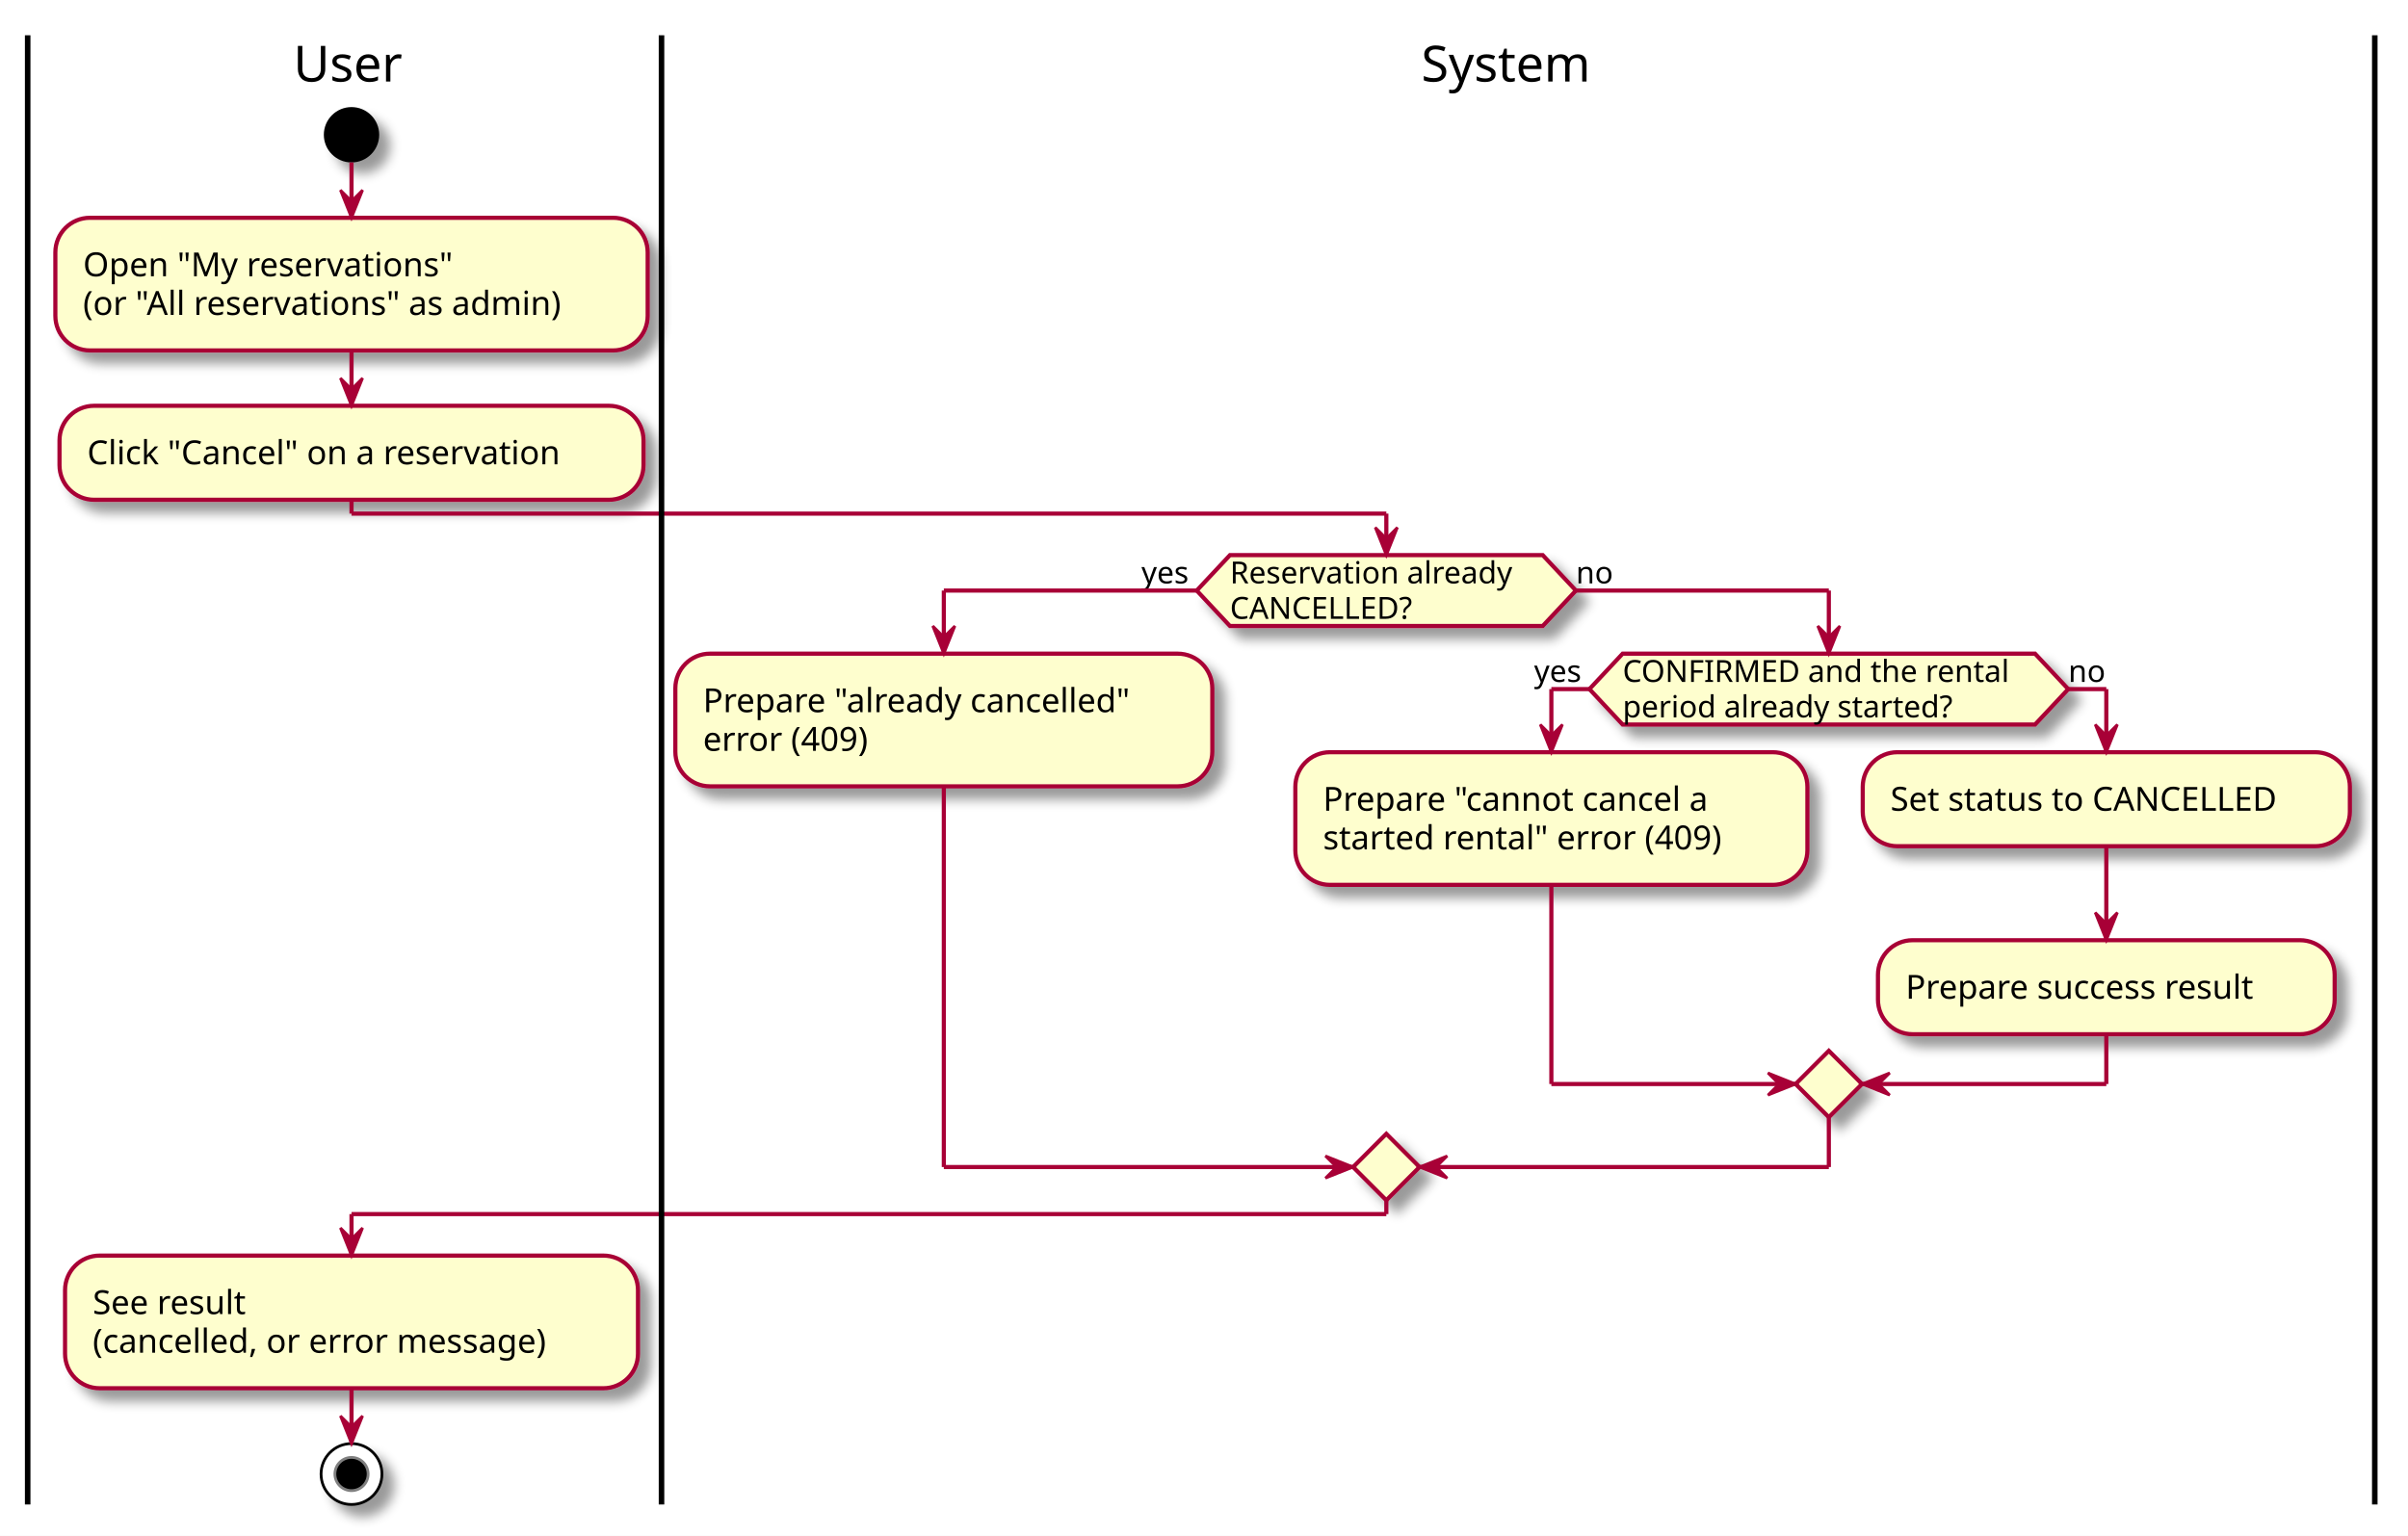
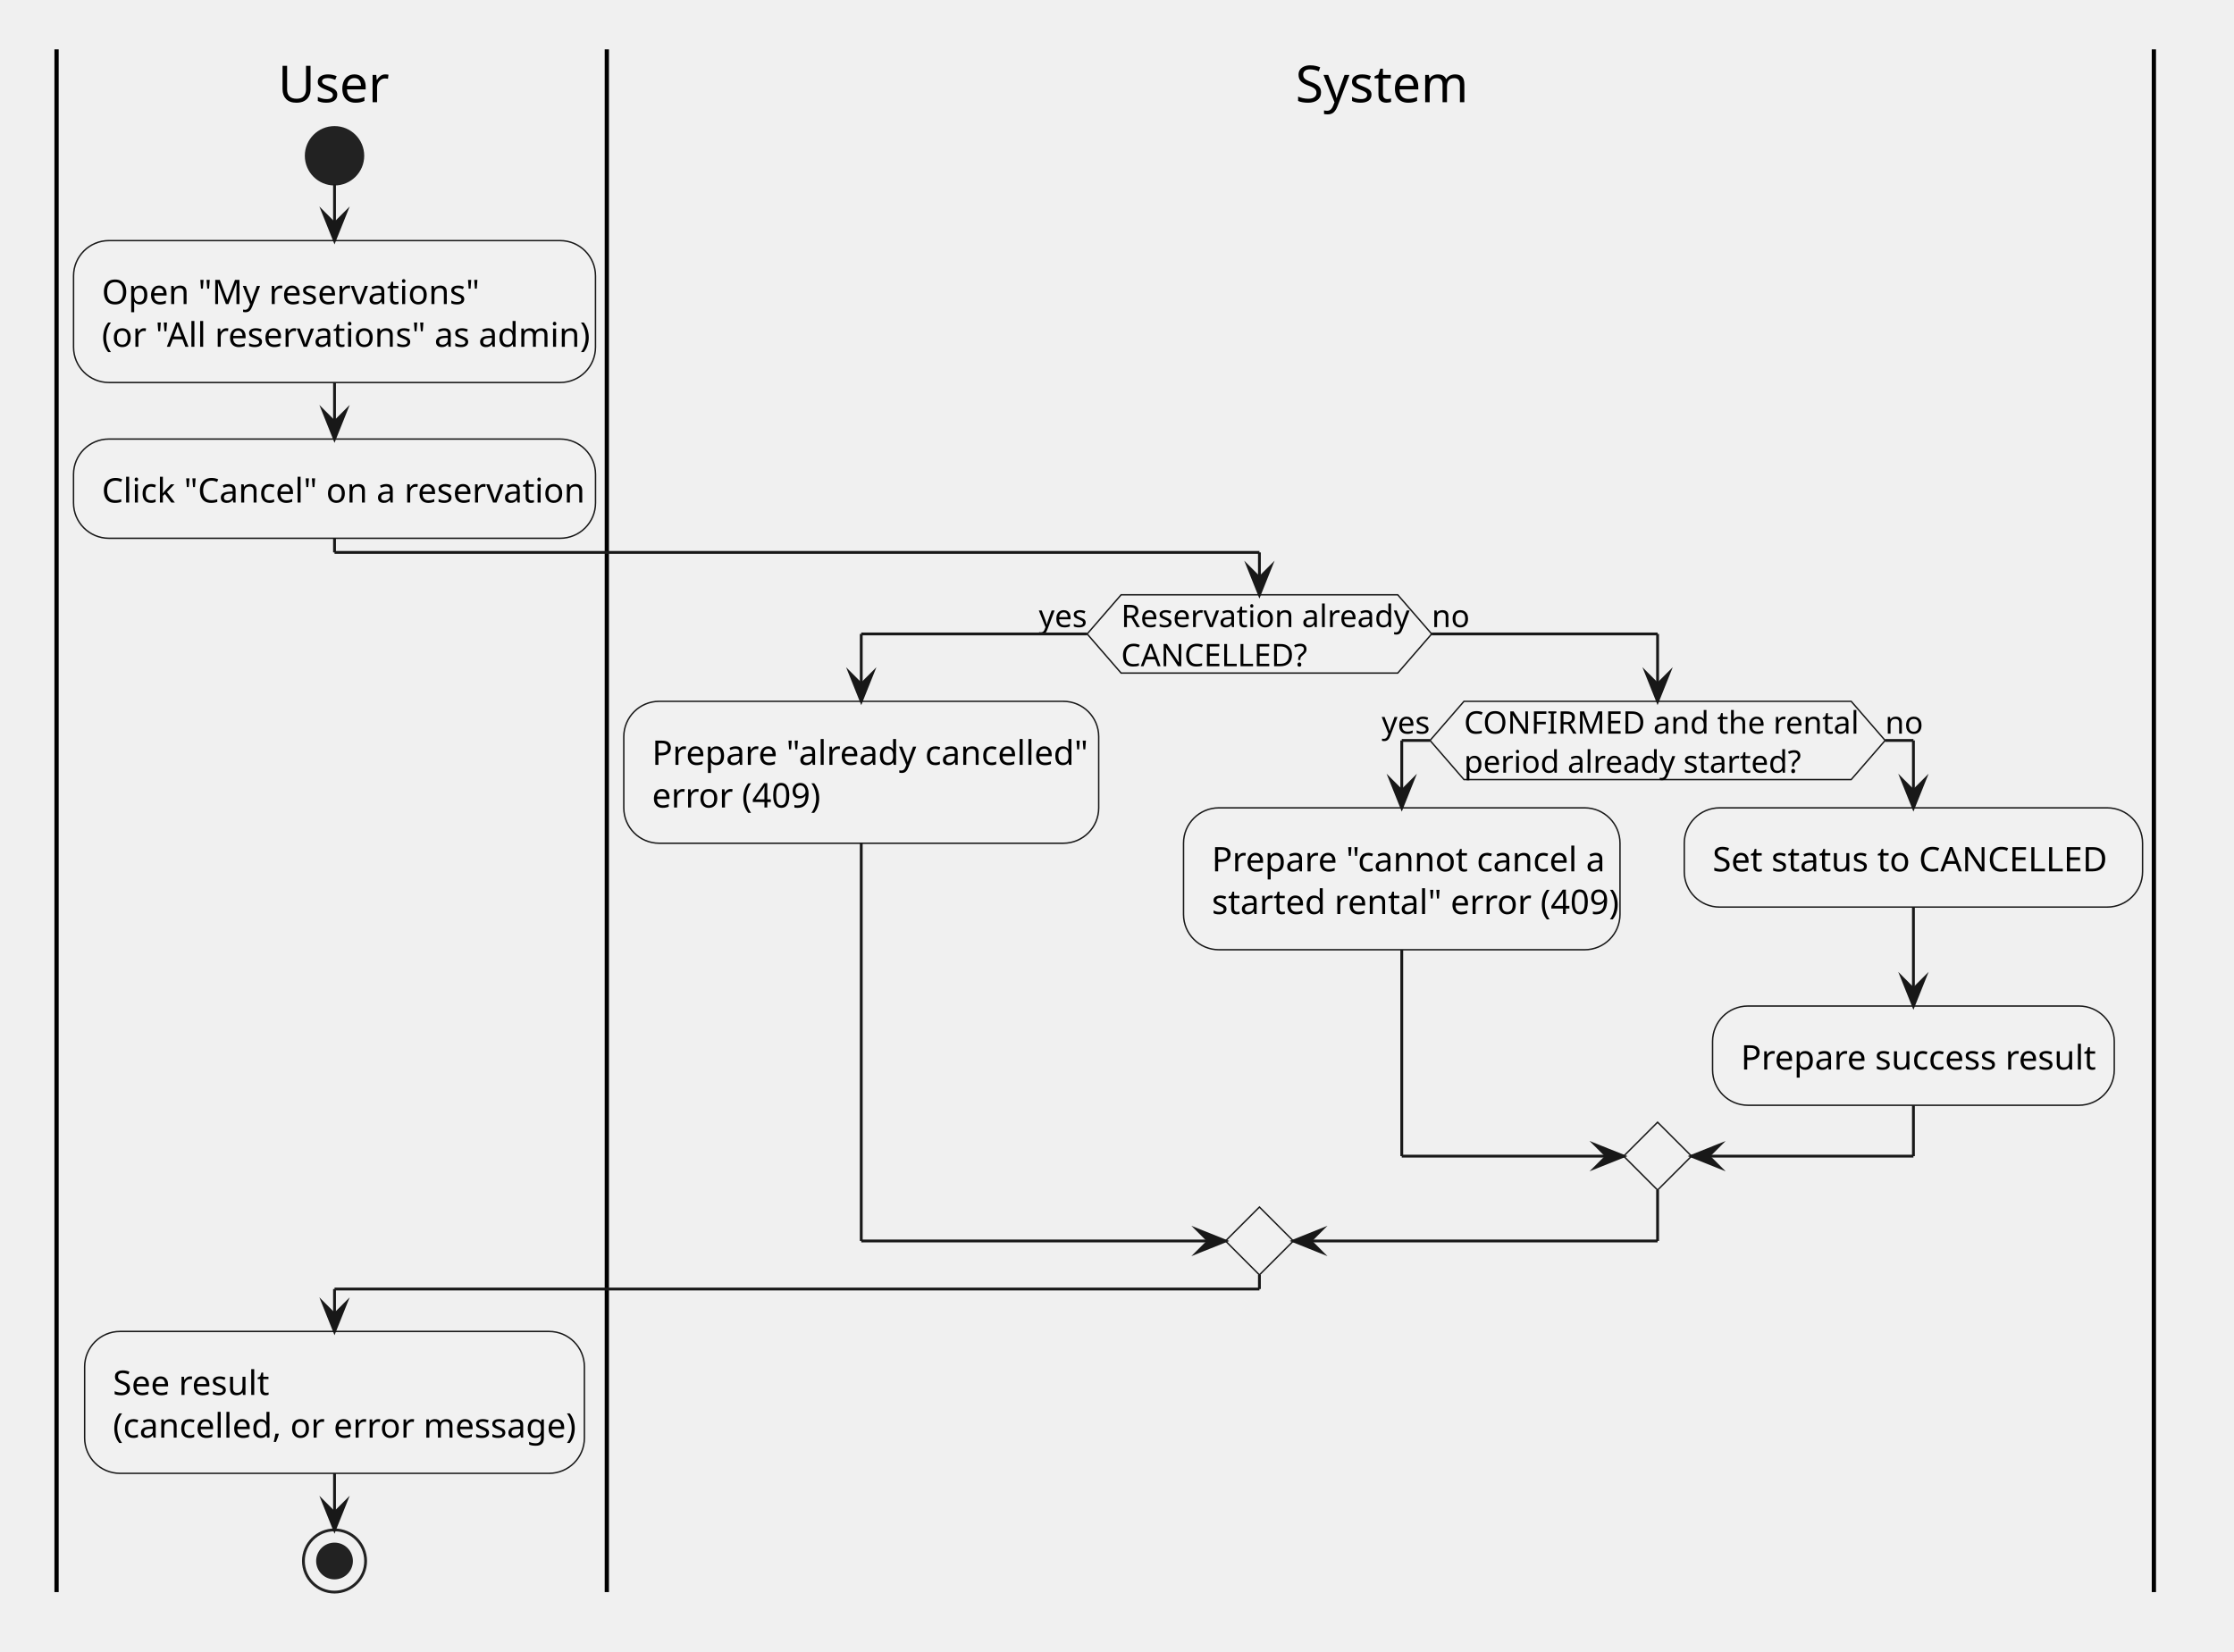
- <svg xmlns="http://www.w3.org/2000/svg" contentScriptType="application/ecmascript" contentStyleType="text/css" height="555px" preserveAspectRatio="none" style="width:870px;height:555px;" version="1.1" viewBox="0 0 870 555" width="870px" zoomAndPan="magnify">
-   <rect width="100%" height="100%" fill="white" />
-   <defs>
-     <filter height="300%" id="f1mweg21mnz1ii" width="300%" x="-1" y="-1">
-       <feGaussianBlur result="blurOut" stdDeviation="2.0" />
-       <feColorMatrix in="blurOut" result="blurOut2" type="matrix" values="0 0 0 0 0 0 0 0 0 0 0 0 0 0 0 0 0 0 .4 0" />
-       <feOffset dx="4.0" dy="4.0" in="blurOut2" result="blurOut3" />
-       <feBlend in="SourceGraphic" in2="blurOut3" mode="normal" />
-     </filter>
-   </defs>
-   <g>
-     <ellipse cx="127" cy="48.698" fill="#000000" filter="url(#f1mweg21mnz1ii)" rx="10" ry="10" style="stroke: none; stroke-width: 1.0;" />
-     <rect fill="#FEFECE" filter="url(#f1mweg21mnz1ii)" height="47.938" rx="12.5" ry="12.5" style="stroke: #A80036; stroke-width: 1.5;" width="214" x="20" y="78.698" />
-     <text fill="#000000" font-family="sans-serif" font-size="12" lengthAdjust="spacingAndGlyphs" textLength="145" x="30" y="99.837">Open "My reservations"</text>
-     <text fill="#000000" font-family="sans-serif" font-size="12" lengthAdjust="spacingAndGlyphs" textLength="194" x="30" y="113.806">(or "All reservations" as admin)</text>
-     <rect fill="#FEFECE" filter="url(#f1mweg21mnz1ii)" height="33.969" rx="12.5" ry="12.5" style="stroke: #A80036; stroke-width: 1.5;" width="211" x="21.5" y="146.636" />
-     <text fill="#000000" font-family="sans-serif" font-size="12" lengthAdjust="spacingAndGlyphs" textLength="191" x="31.5" y="167.774">Click "Cancel" on a reservation</text>
-     <rect fill="#FEFECE" filter="url(#f1mweg21mnz1ii)" height="47.938" rx="12.5" ry="12.5" style="stroke: #A80036; stroke-width: 1.5;" width="207" x="23.5" y="453.729" />
-     <text fill="#000000" font-family="sans-serif" font-size="12" lengthAdjust="spacingAndGlyphs" textLength="64" x="33.5" y="474.868">See result</text>
-     <text fill="#000000" font-family="sans-serif" font-size="12" lengthAdjust="spacingAndGlyphs" textLength="187" x="33.5" y="488.837">(cancelled, or error message)</text>
-     <ellipse cx="127" cy="532.667" fill="#FFFFFF" filter="url(#f1mweg21mnz1ii)" rx="11" ry="11" style="stroke: #000000; stroke-width: 1.0;" />
-     <ellipse cx="127" cy="532.667" fill="#000000" rx="6" ry="6" style="stroke: #7F7F7F; stroke-width: 1.0;" />
-     <polygon fill="#FEFECE" filter="url(#f1mweg21mnz1ii)" points="444.375,200.605,557.375,200.605,569.375,213.409,557.375,226.214,444.375,226.214,432.375,213.409,444.375,200.605" style="stroke: #A80036; stroke-width: 1.5;" />
-     <text fill="#000000" font-family="sans-serif" font-size="11" lengthAdjust="spacingAndGlyphs" textLength="113" x="444.375" y="210.815">Reservation already</text>
-     <text fill="#000000" font-family="sans-serif" font-size="11" lengthAdjust="spacingAndGlyphs" textLength="71" x="444.375" y="223.62">CANCELLED?</text>
-     <text fill="#000000" font-family="sans-serif" font-size="11" lengthAdjust="spacingAndGlyphs" textLength="20" x="412.375" y="210.815">yes</text>
-     <text fill="#000000" font-family="sans-serif" font-size="11" lengthAdjust="spacingAndGlyphs" textLength="14" x="569.375" y="210.815">no</text>
-     <rect fill="#FEFECE" filter="url(#f1mweg21mnz1ii)" height="47.938" rx="12.5" ry="12.5" style="stroke: #A80036; stroke-width: 1.5;" width="194" x="244" y="236.214" />
-     <text fill="#000000" font-family="sans-serif" font-size="12" lengthAdjust="spacingAndGlyphs" textLength="174" x="254" y="257.353">Prepare "already cancelled"</text>
-     <text fill="#000000" font-family="sans-serif" font-size="12" lengthAdjust="spacingAndGlyphs" textLength="69" x="254" y="271.321">error (409)</text>
-     <polygon fill="#FEFECE" filter="url(#f1mweg21mnz1ii)" points="586.25,236.214,735.25,236.214,747.25,249.019,735.25,261.823,586.25,261.823,574.25,249.019,586.25,236.214" style="stroke: #A80036; stroke-width: 1.5;" />
-     <text fill="#000000" font-family="sans-serif" font-size="11" lengthAdjust="spacingAndGlyphs" textLength="149" x="586.25" y="246.424">CONFIRMED and the rental</text>
-     <text fill="#000000" font-family="sans-serif" font-size="11" lengthAdjust="spacingAndGlyphs" textLength="133" x="586.25" y="259.229">period already started?</text>
-     <text fill="#000000" font-family="sans-serif" font-size="11" lengthAdjust="spacingAndGlyphs" textLength="20" x="554.25" y="246.424">yes</text>
-     <text fill="#000000" font-family="sans-serif" font-size="11" lengthAdjust="spacingAndGlyphs" textLength="14" x="747.25" y="246.424">no</text>
-     <rect fill="#FEFECE" filter="url(#f1mweg21mnz1ii)" height="47.938" rx="12.5" ry="12.5" style="stroke: #A80036; stroke-width: 1.5;" width="185" x="468" y="271.823" />
-     <text fill="#000000" font-family="sans-serif" font-size="12" lengthAdjust="spacingAndGlyphs" textLength="160" x="478" y="292.962">Prepare "cannot cancel a</text>
-     <text fill="#000000" font-family="sans-serif" font-size="12" lengthAdjust="spacingAndGlyphs" textLength="165" x="478" y="306.931">started rental" error (409)</text>
-     <rect fill="#FEFECE" filter="url(#f1mweg21mnz1ii)" height="33.969" rx="12.5" ry="12.5" style="stroke: #A80036; stroke-width: 1.5;" width="176" x="673" y="271.823" />
-     <text fill="#000000" font-family="sans-serif" font-size="12" lengthAdjust="spacingAndGlyphs" textLength="156" x="683" y="292.962">Set status to CANCELLED</text>
-     <rect fill="#FEFECE" filter="url(#f1mweg21mnz1ii)" height="33.969" rx="12.5" ry="12.5" style="stroke: #A80036; stroke-width: 1.5;" width="165" x="678.5" y="339.761" />
-     <text fill="#000000" font-family="sans-serif" font-size="12" lengthAdjust="spacingAndGlyphs" textLength="145" x="688.5" y="360.899">Prepare success result</text>
-     <polygon fill="#FEFECE" filter="url(#f1mweg21mnz1ii)" points="660.75,379.729,672.75,391.729,660.75,403.729,648.75,391.729,660.75,379.729" style="stroke: #A80036; stroke-width: 1.5;" />
-     <polygon fill="#FEFECE" filter="url(#f1mweg21mnz1ii)" points="500.875,409.729,512.875,421.729,500.875,433.729,488.875,421.729,500.875,409.729" style="stroke: #A80036; stroke-width: 1.5;" />
-     <line style="stroke: #A80036; stroke-width: 1.5;" x1="127" x2="127" y1="58.698" y2="78.698" />
-     <polygon fill="#A80036" points="123,68.698,127,78.698,131,68.698,127,72.698" style="stroke: #A80036; stroke-width: 1.0;" />
-     <line style="stroke: #A80036; stroke-width: 1.5;" x1="127" x2="127" y1="126.636" y2="146.636" />
-     <polygon fill="#A80036" points="123,136.636,127,146.636,131,136.636,127,140.636" style="stroke: #A80036; stroke-width: 1.0;" />
-     <line style="stroke: #A80036; stroke-width: 1.5;" x1="127" x2="127" y1="501.667" y2="521.667" />
-     <polygon fill="#A80036" points="123,511.667,127,521.667,131,511.667,127,515.667" style="stroke: #A80036; stroke-width: 1.0;" />
-     <line style="stroke: #A80036; stroke-width: 1.5;" x1="761" x2="761" y1="305.792" y2="339.761" />
-     <polygon fill="#A80036" points="757,329.761,761,339.761,765,329.761,761,333.761" style="stroke: #A80036; stroke-width: 1.0;" />
-     <line style="stroke: #A80036; stroke-width: 1.5;" x1="574.25" x2="560.5" y1="249.019" y2="249.019" />
-     <line style="stroke: #A80036; stroke-width: 1.5;" x1="560.5" x2="560.5" y1="249.019" y2="271.823" />
-     <polygon fill="#A80036" points="556.5,261.823,560.5,271.823,564.5,261.823,560.5,265.823" style="stroke: #A80036; stroke-width: 1.0;" />
-     <line style="stroke: #A80036; stroke-width: 1.5;" x1="747.25" x2="761" y1="249.019" y2="249.019" />
-     <line style="stroke: #A80036; stroke-width: 1.5;" x1="761" x2="761" y1="249.019" y2="271.823" />
-     <polygon fill="#A80036" points="757,261.823,761,271.823,765,261.823,761,265.823" style="stroke: #A80036; stroke-width: 1.0;" />
-     <line style="stroke: #A80036; stroke-width: 1.5;" x1="560.5" x2="560.5" y1="319.761" y2="391.729" />
-     <line style="stroke: #A80036; stroke-width: 1.5;" x1="560.5" x2="648.75" y1="391.729" y2="391.729" />
-     <polygon fill="#A80036" points="638.75,387.729,648.75,391.729,638.75,395.729,642.75,391.729" style="stroke: #A80036; stroke-width: 1.0;" />
-     <line style="stroke: #A80036; stroke-width: 1.5;" x1="761" x2="761" y1="373.729" y2="391.729" />
-     <line style="stroke: #A80036; stroke-width: 1.5;" x1="761" x2="672.75" y1="391.729" y2="391.729" />
-     <polygon fill="#A80036" points="682.75,387.729,672.75,391.729,682.75,395.729,678.75,391.729" style="stroke: #A80036; stroke-width: 1.0;" />
-     <line style="stroke: #A80036; stroke-width: 1.5;" x1="432.375" x2="341" y1="213.409" y2="213.409" />
-     <line style="stroke: #A80036; stroke-width: 1.5;" x1="341" x2="341" y1="213.409" y2="236.214" />
-     <polygon fill="#A80036" points="337,226.214,341,236.214,345,226.214,341,230.214" style="stroke: #A80036; stroke-width: 1.0;" />
-     <line style="stroke: #A80036; stroke-width: 1.5;" x1="569.375" x2="660.75" y1="213.409" y2="213.409" />
-     <line style="stroke: #A80036; stroke-width: 1.5;" x1="660.75" x2="660.75" y1="213.409" y2="236.214" />
-     <polygon fill="#A80036" points="656.75,226.214,660.75,236.214,664.75,226.214,660.75,230.214" style="stroke: #A80036; stroke-width: 1.0;" />
-     <line style="stroke: #A80036; stroke-width: 1.5;" x1="341" x2="341" y1="284.151" y2="421.729" />
-     <line style="stroke: #A80036; stroke-width: 1.5;" x1="341" x2="488.875" y1="421.729" y2="421.729" />
-     <polygon fill="#A80036" points="478.875,417.729,488.875,421.729,478.875,425.729,482.875,421.729" style="stroke: #A80036; stroke-width: 1.0;" />
-     <line style="stroke: #A80036; stroke-width: 1.5;" x1="660.75" x2="660.75" y1="403.729" y2="421.729" />
-     <line style="stroke: #A80036; stroke-width: 1.5;" x1="660.75" x2="512.875" y1="421.729" y2="421.729" />
-     <polygon fill="#A80036" points="522.875,417.729,512.875,421.729,522.875,425.729,518.875,421.729" style="stroke: #A80036; stroke-width: 1.0;" />
-     <line style="stroke: #A80036; stroke-width: 1.5;" x1="127" x2="127" y1="180.605" y2="185.605" />
-     <line style="stroke: #A80036; stroke-width: 1.5;" x1="127" x2="500.875" y1="185.605" y2="185.605" />
-     <line style="stroke: #A80036; stroke-width: 1.5;" x1="500.875" x2="500.875" y1="185.605" y2="200.605" />
-     <polygon fill="#A80036" points="496.875,190.605,500.875,200.605,504.875,190.605,500.875,194.605" style="stroke: #A80036; stroke-width: 1.0;" />
-     <line style="stroke: #A80036; stroke-width: 1.5;" x1="500.875" x2="500.875" y1="433.729" y2="438.729" />
-     <line style="stroke: #A80036; stroke-width: 1.5;" x1="500.875" x2="127" y1="438.729" y2="438.729" />
-     <line style="stroke: #A80036; stroke-width: 1.5;" x1="127" x2="127" y1="438.729" y2="453.729" />
-     <polygon fill="#A80036" points="123,443.729,127,453.729,131,443.729,127,447.729" style="stroke: #A80036; stroke-width: 1.0;" />
-     <text fill="#000000" font-family="sans-serif" font-size="18" lengthAdjust="spacingAndGlyphs" textLength="41" x="106" y="29.453">User</text>
-     <text fill="#000000" font-family="sans-serif" font-size="18" lengthAdjust="spacingAndGlyphs" textLength="65" x="513.5" y="29.453">System</text>
-     <line style="stroke: #000000; stroke-width: 2.0;" x1="10" x2="10" y1="12.745" y2="543.667" />
-     <line style="stroke: #000000; stroke-width: 2.0;" x1="239" x2="239" y1="12.745" y2="543.667" />
-     <line style="stroke: #000000; stroke-width: 2.0;" x1="858" x2="858" y1="12.745" y2="543.667" />
+ <svg xmlns="http://www.w3.org/2000/svg" version="1.1" data-diagram-type="ACTIVITY" style="width:790px;height:584px;background:#FFFFFF;" width="790px" height="584px" viewBox="0 0 790 584" zoomAndPan="magnify" preserveAspectRatio="none" contentStyleType="text/css">
+   <defs />
+   <g font-family="sans-serif" lengthAdjust="spacing">
+     <rect x="20" y="17.455" width="743.166" height="22.641" fill="none" style="stroke:none;" />
+     <ellipse cx="118.295" cy="55.096" rx="10" ry="10" fill="#222" style="stroke:#222;stroke-width:1;" />
+     <rect x="26.009" y="85.096" width="184.572" height="50.188" fill="#F1F1F1" style="stroke:#181818;stroke-width:0.5;" rx="12.5" ry="12.5" />
+     <text x="36.009" y="107.553" fill="#000" font-size="12" textLength="125.9">Open "My reservations"</text>
+     <text x="36.009" y="122.646" fill="#000" font-size="12" textLength="164.572">(or "All reservations" as admin)</text>
+     <rect x="26" y="155.283" width="184.59" height="35.094" fill="#F1F1F1" style="stroke:#181818;stroke-width:0.5;" rx="12.5" ry="12.5" />
+     <text x="36" y="177.74" fill="#000" font-size="12" textLength="164.59">Click "Cancel" on a reservation</text>
+     <rect x="29.932" y="470.908" width="176.727" height="50.188" fill="#F1F1F1" style="stroke:#181818;stroke-width:0.5;" rx="12.5" ry="12.5" />
+     <text x="39.932" y="493.365" fill="#000" font-size="12" textLength="54.029">See result</text>
+     <text x="39.932" y="508.459" fill="#000" font-size="12" textLength="156.727">(cancelled, or error message)</text>
+     <ellipse cx="118.295" cy="552.096" rx="11" ry="11" fill="none" style="stroke:#222;stroke-width:1;" />
+     <ellipse cx="118.295" cy="552.096" rx="6" ry="6" fill="#222" style="stroke:#222;stroke-width:1;" />
+     <line x1="20" y1="17.455" x2="20" y2="563.096" style="stroke:#000;stroke-width:1.5;" />
+     <polygon points="396.448,210.377,494.277,210.377,506.277,224.213,494.277,238.049,396.448,238.049,384.448,224.213,396.448,210.377" fill="#F1F1F1" style="stroke:#181818;stroke-width:0.5;stroke-linejoin:miter;stroke-miterlimit:10;" />
+     <text x="396.448" y="221.796" fill="#000" font-size="11" textLength="97.829">Reservation already</text>
+     <text x="396.448" y="235.632" fill="#000" font-size="11" textLength="72.139">CANCELLED?</text>
+     <text x="367.331" y="221.796" fill="#000" font-size="11" textLength="17.118">yes</text>
+     <text x="506.277" y="221.796" fill="#000" font-size="11" textLength="12.235">no</text>
+     <rect x="220.59" y="248.049" width="167.938" height="50.188" fill="#F1F1F1" style="stroke:#181818;stroke-width:0.5;" rx="12.5" ry="12.5" />
+     <text x="230.59" y="270.506" fill="#000" font-size="12" textLength="147.938">Prepare "already cancelled"</text>
+     <text x="230.59" y="285.6" fill="#000" font-size="12" textLength="56.684">error (409)</text>
+     <polygon points="517.699,248.049,654.635,248.049,666.635,261.885,654.635,275.721,517.699,275.721,505.699,261.885,517.699,248.049" fill="#F1F1F1" style="stroke:#181818;stroke-width:0.5;stroke-linejoin:miter;stroke-miterlimit:10;" />
+     <text x="517.699" y="259.468" fill="#000" font-size="11" textLength="136.936">CONFIRMED and the rental</text>
+     <text x="517.699" y="273.304" fill="#000" font-size="11" textLength="112.514">period already started?</text>
+     <text x="488.582" y="259.468" fill="#000" font-size="11" textLength="17.118">yes</text>
+     <text x="666.635" y="259.468" fill="#000" font-size="11" textLength="12.235">no</text>
+     <rect x="418.527" y="285.721" width="154.344" height="50.188" fill="#F1F1F1" style="stroke:#181818;stroke-width:0.5;" rx="12.5" ry="12.5" />
+     <text x="428.527" y="308.178" fill="#000" font-size="12" textLength="134.344">Prepare "cannot cancel a</text>
+     <text x="428.527" y="323.271" fill="#000" font-size="12" textLength="134.314">started rental" error (409)</text>
+     <rect x="595.605" y="285.721" width="162.061" height="35.094" fill="#F1F1F1" style="stroke:#181818;stroke-width:0.5;" rx="12.5" ry="12.5" />
+     <text x="605.605" y="308.178" fill="#000" font-size="12" textLength="142.061">Set status to CANCELLED</text>
+     <rect x="605.61" y="355.814" width="142.051" height="35.094" fill="#F1F1F1" style="stroke:#181818;stroke-width:0.5;" rx="12.5" ry="12.5" />
+     <text x="615.61" y="378.271" fill="#000" font-size="12" textLength="122.051">Prepare success result</text>
+     <polygon points="586.167,396.908,598.167,408.908,586.167,420.908,574.167,408.908,586.167,396.908" fill="#F1F1F1" style="stroke:#181818;stroke-width:0.5;stroke-linejoin:miter;stroke-miterlimit:10;" />
+     <polygon points="445.363,426.908,457.363,438.908,445.363,450.908,433.363,438.908,445.363,426.908" fill="#F1F1F1" style="stroke:#181818;stroke-width:0.5;stroke-linejoin:miter;stroke-miterlimit:10;" />
+     <line x1="214.59" y1="17.455" x2="214.59" y2="563.096" style="stroke:#000;stroke-width:1.5;" />
+     <line x1="761.666" y1="17.455" x2="761.666" y2="563.096" style="stroke:#000;stroke-width:1.5;" />
+     <line x1="118.295" y1="65.096" x2="118.295" y2="85.096" style="stroke:#181818;stroke-width:1;" />
+     <polygon points="114.295,75.096,118.295,85.096,122.295,75.096,118.295,79.096" fill="#181818" style="stroke:#181818;stroke-width:1;stroke-linejoin:miter;stroke-miterlimit:10;" />
+     <line x1="118.295" y1="135.283" x2="118.295" y2="155.283" style="stroke:#181818;stroke-width:1;" />
+     <polygon points="114.295,145.283,118.295,155.283,122.295,145.283,118.295,149.283" fill="#181818" style="stroke:#181818;stroke-width:1;stroke-linejoin:miter;stroke-miterlimit:10;" />
+     <line x1="118.295" y1="521.096" x2="118.295" y2="541.096" style="stroke:#181818;stroke-width:1;" />
+     <polygon points="114.295,531.096,118.295,541.096,122.295,531.096,118.295,535.096" fill="#181818" style="stroke:#181818;stroke-width:1;stroke-linejoin:miter;stroke-miterlimit:10;" />
+     <line x1="676.635" y1="320.814" x2="676.635" y2="355.814" style="stroke:#181818;stroke-width:1;" />
+     <polygon points="672.635,345.814,676.635,355.814,680.635,345.814,676.635,349.814" fill="#181818" style="stroke:#181818;stroke-width:1;stroke-linejoin:miter;stroke-miterlimit:10;" />
+     <line x1="505.699" y1="261.885" x2="495.699" y2="261.885" style="stroke:#181818;stroke-width:1;" />
+     <line x1="495.699" y1="261.885" x2="495.699" y2="285.721" style="stroke:#181818;stroke-width:1;" />
+     <polygon points="491.699,275.721,495.699,285.721,499.699,275.721,495.699,279.721" fill="#181818" style="stroke:#181818;stroke-width:1;stroke-linejoin:miter;stroke-miterlimit:10;" />
+     <line x1="666.635" y1="261.885" x2="676.635" y2="261.885" style="stroke:#181818;stroke-width:1;" />
+     <line x1="676.635" y1="261.885" x2="676.635" y2="285.721" style="stroke:#181818;stroke-width:1;" />
+     <polygon points="672.635,275.721,676.635,285.721,680.635,275.721,676.635,279.721" fill="#181818" style="stroke:#181818;stroke-width:1;stroke-linejoin:miter;stroke-miterlimit:10;" />
+     <line x1="495.699" y1="335.908" x2="495.699" y2="408.908" style="stroke:#181818;stroke-width:1;" />
+     <line x1="495.699" y1="408.908" x2="574.167" y2="408.908" style="stroke:#181818;stroke-width:1;" />
+     <polygon points="564.167,404.908,574.167,408.908,564.167,412.908,568.167,408.908" fill="#181818" style="stroke:#181818;stroke-width:1;stroke-linejoin:miter;stroke-miterlimit:10;" />
+     <line x1="676.635" y1="390.908" x2="676.635" y2="408.908" style="stroke:#181818;stroke-width:1;" />
+     <line x1="676.635" y1="408.908" x2="598.167" y2="408.908" style="stroke:#181818;stroke-width:1;" />
+     <polygon points="608.167,404.908,598.167,408.908,608.167,412.908,604.167,408.908" fill="#181818" style="stroke:#181818;stroke-width:1;stroke-linejoin:miter;stroke-miterlimit:10;" />
+     <line x1="384.448" y1="224.213" x2="304.559" y2="224.213" style="stroke:#181818;stroke-width:1;" />
+     <line x1="304.559" y1="224.213" x2="304.559" y2="248.049" style="stroke:#181818;stroke-width:1;" />
+     <polygon points="300.559,238.049,304.559,248.049,308.559,238.049,304.559,242.049" fill="#181818" style="stroke:#181818;stroke-width:1;stroke-linejoin:miter;stroke-miterlimit:10;" />
+     <line x1="506.277" y1="224.213" x2="586.167" y2="224.213" style="stroke:#181818;stroke-width:1;" />
+     <line x1="586.167" y1="224.213" x2="586.167" y2="248.049" style="stroke:#181818;stroke-width:1;" />
+     <polygon points="582.167,238.049,586.167,248.049,590.167,238.049,586.167,242.049" fill="#181818" style="stroke:#181818;stroke-width:1;stroke-linejoin:miter;stroke-miterlimit:10;" />
+     <line x1="304.559" y1="298.236" x2="304.559" y2="438.908" style="stroke:#181818;stroke-width:1;" />
+     <line x1="304.559" y1="438.908" x2="433.363" y2="438.908" style="stroke:#181818;stroke-width:1;" />
+     <polygon points="423.363,434.908,433.363,438.908,423.363,442.908,427.363,438.908" fill="#181818" style="stroke:#181818;stroke-width:1;stroke-linejoin:miter;stroke-miterlimit:10;" />
+     <line x1="586.167" y1="420.908" x2="586.167" y2="438.908" style="stroke:#181818;stroke-width:1;" />
+     <line x1="586.167" y1="438.908" x2="457.363" y2="438.908" style="stroke:#181818;stroke-width:1;" />
+     <polygon points="467.363,434.908,457.363,438.908,467.363,442.908,463.363,438.908" fill="#181818" style="stroke:#181818;stroke-width:1;stroke-linejoin:miter;stroke-miterlimit:10;" />
+     <line x1="118.295" y1="190.377" x2="118.295" y2="195.377" style="stroke:#181818;stroke-width:1;" />
+     <line x1="118.295" y1="195.377" x2="445.363" y2="195.377" style="stroke:#181818;stroke-width:1;" />
+     <line x1="445.363" y1="195.377" x2="445.363" y2="210.377" style="stroke:#181818;stroke-width:1;" />
+     <polygon points="441.363,200.377,445.363,210.377,449.363,200.377,445.363,204.377" fill="#181818" style="stroke:#181818;stroke-width:1;stroke-linejoin:miter;stroke-miterlimit:10;" />
+     <line x1="445.363" y1="450.908" x2="445.363" y2="455.908" style="stroke:#181818;stroke-width:1;" />
+     <line x1="445.363" y1="455.908" x2="118.295" y2="455.908" style="stroke:#181818;stroke-width:1;" />
+     <line x1="118.295" y1="455.908" x2="118.295" y2="470.908" style="stroke:#181818;stroke-width:1;" />
+     <polygon points="114.295,460.908,118.295,470.908,122.295,460.908,118.295,464.908" fill="#181818" style="stroke:#181818;stroke-width:1;stroke-linejoin:miter;stroke-miterlimit:10;" />
+     <text x="98.293" y="36.141" fill="#000" font-size="18" textLength="38.004">User</text>
+     <text x="458.122" y="36.141" fill="#000" font-size="18" textLength="60.012">System</text>
  </g>
</svg>
